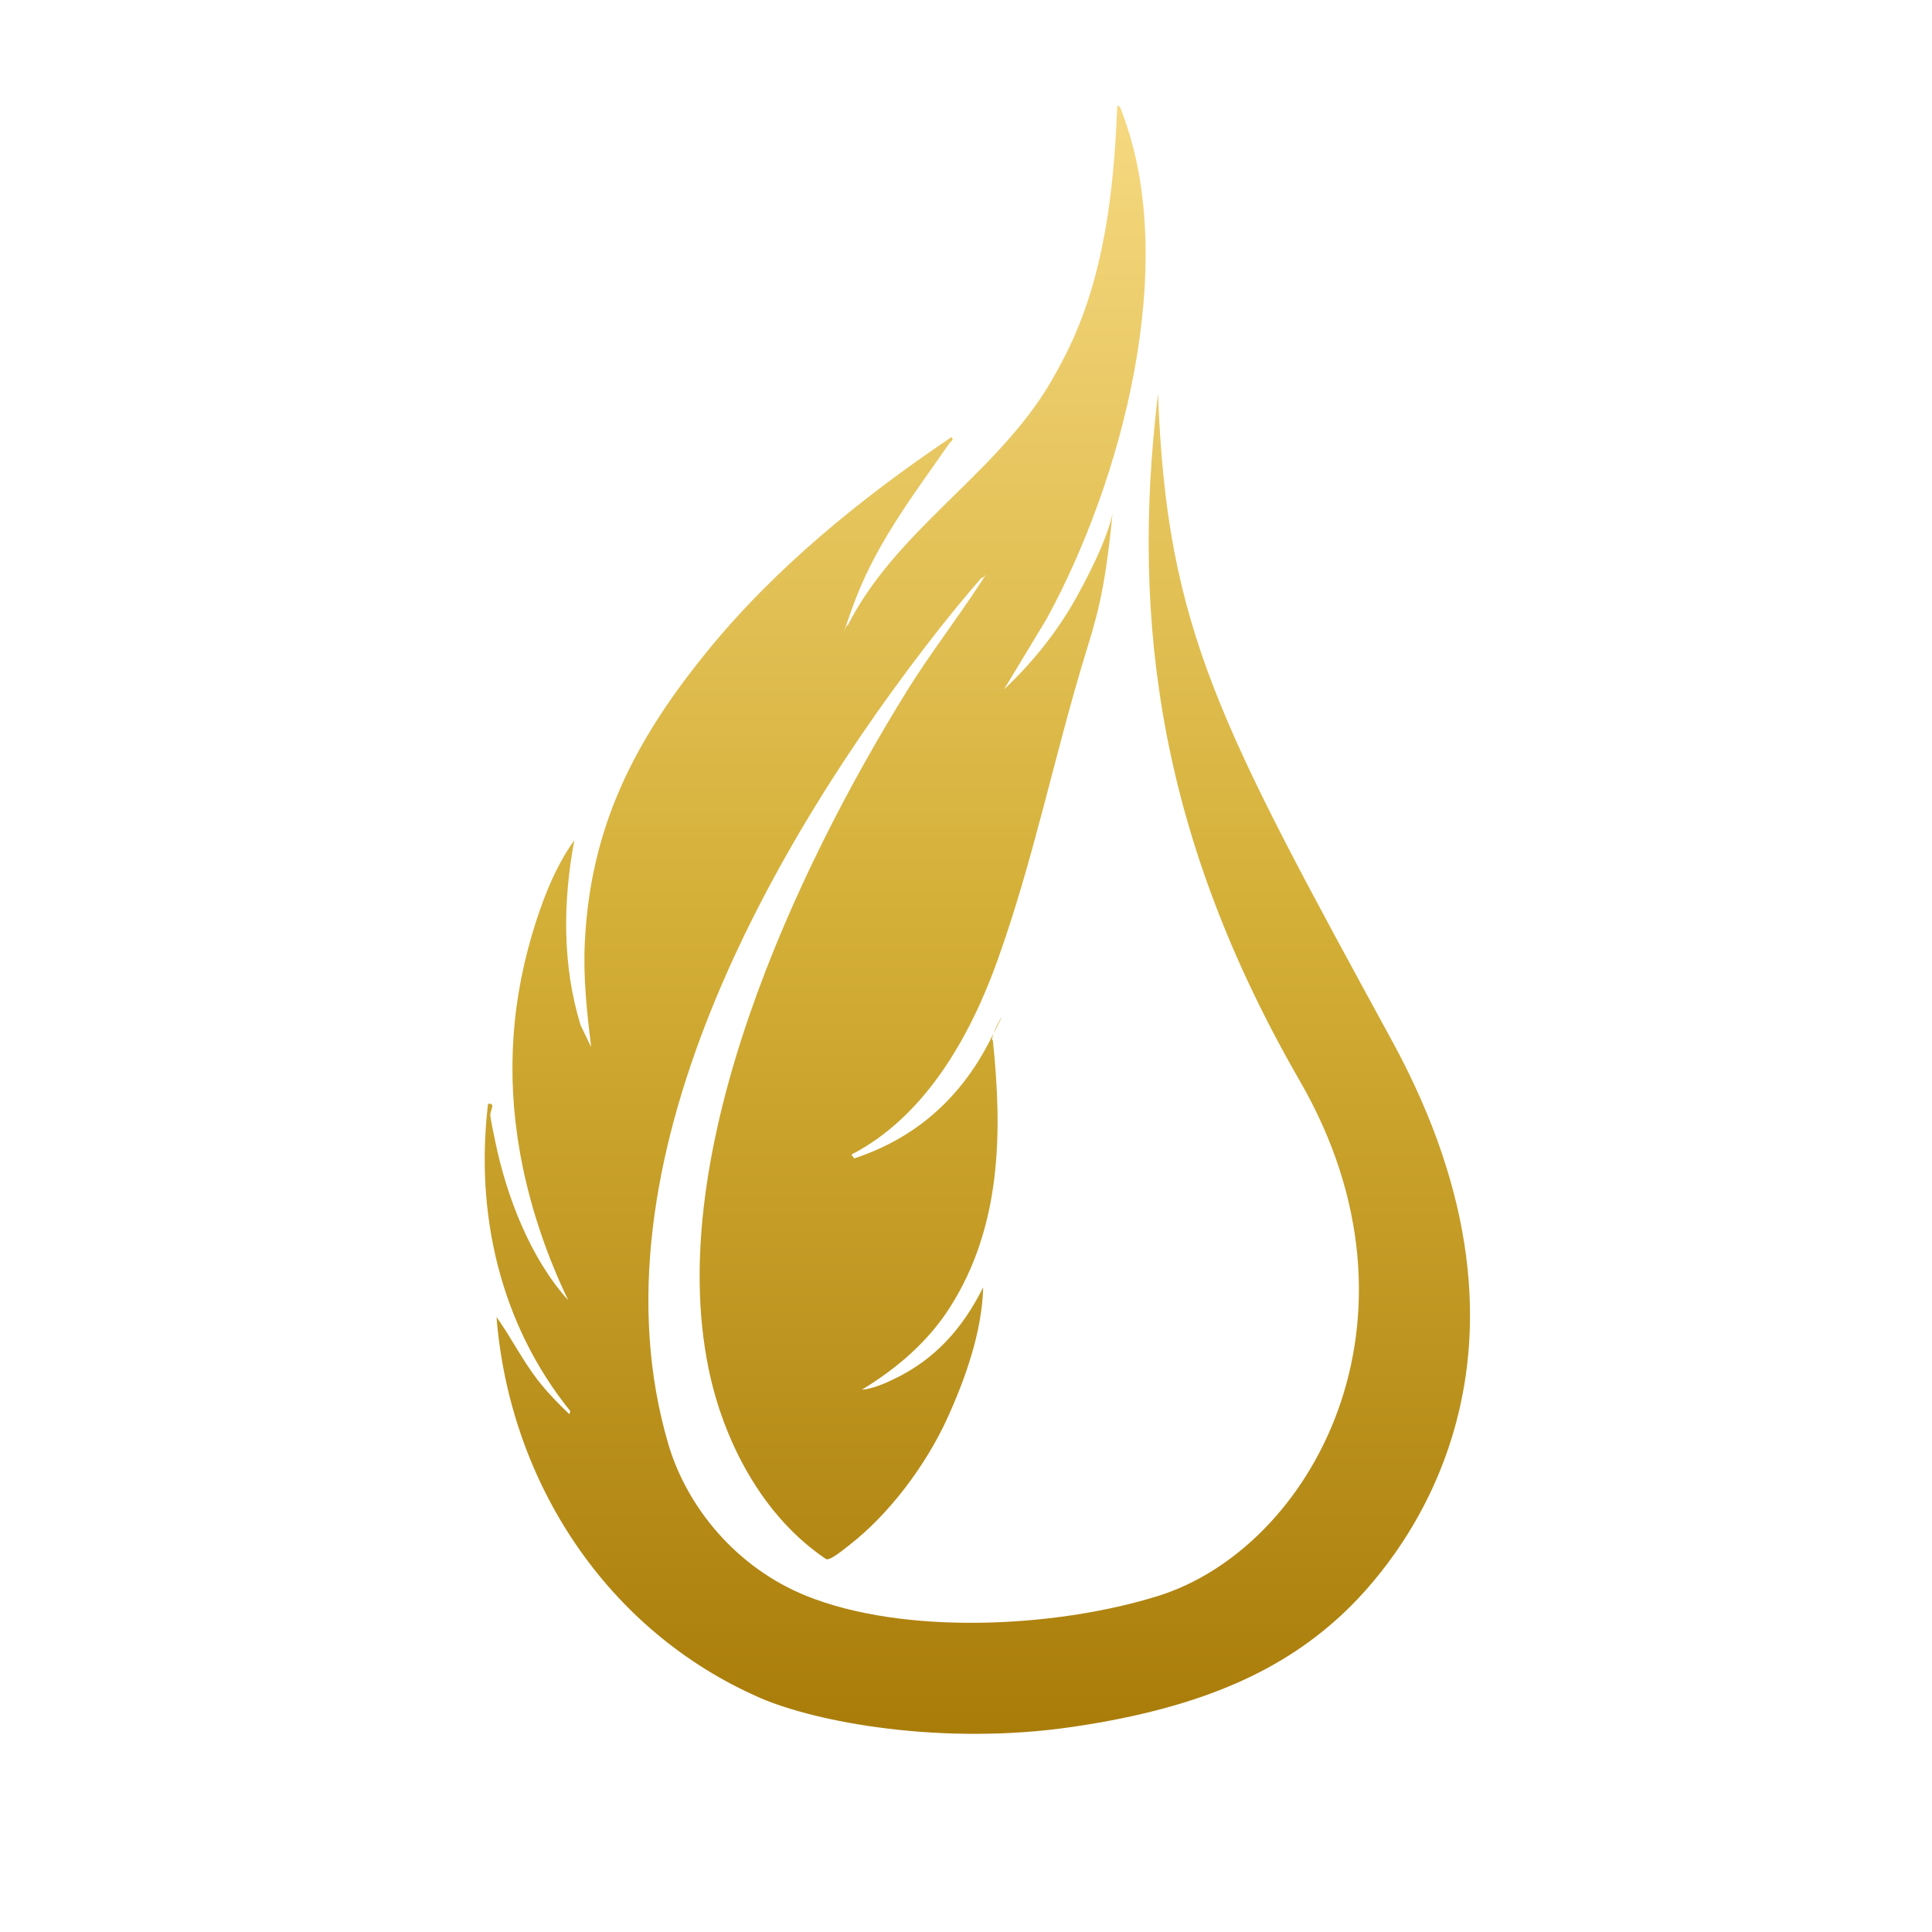
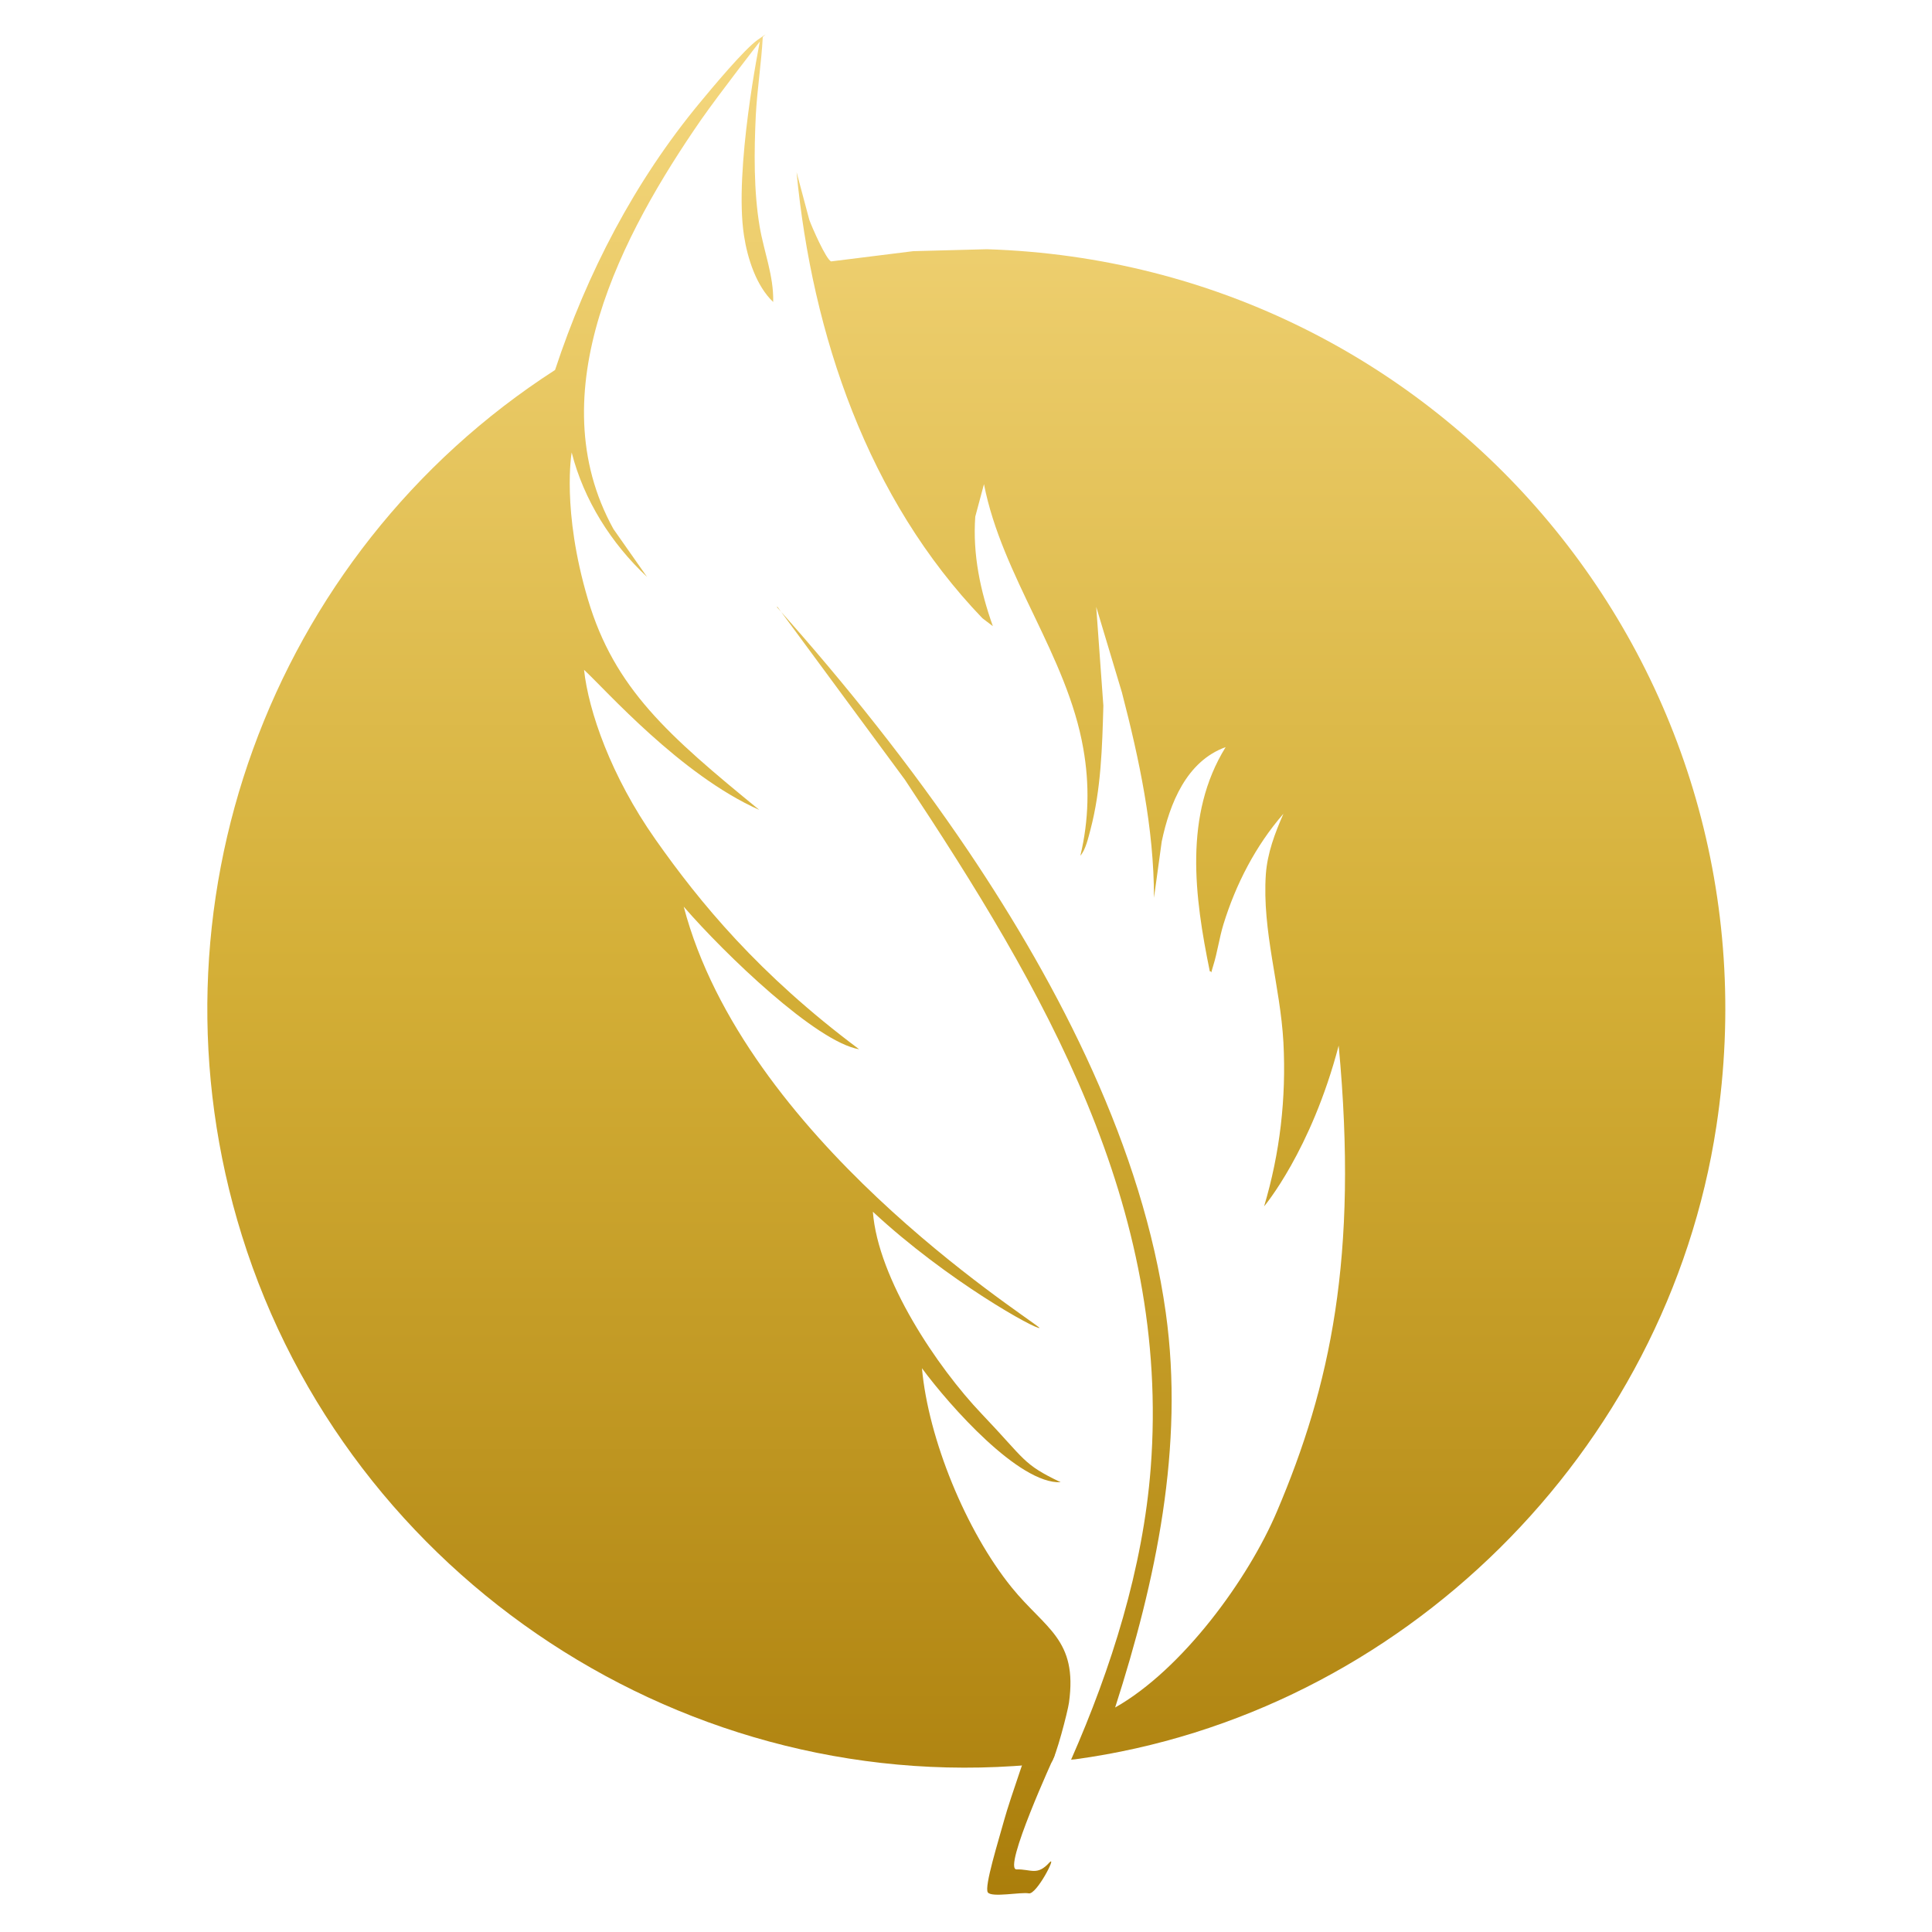
- <svg xmlns="http://www.w3.org/2000/svg" viewBox="0 0 1000 1000" role="img" aria-label="featherdrop">
+ <svg xmlns="http://www.w3.org/2000/svg" viewBox="0 0 1000 1000" role="img" aria-label="featherdrop logo">
  <defs>
-     <linearGradient id="fd-gold" x1="0" y1="0" x2="0" y2="1" gradientUnits="objectBoundingBox">
+     <linearGradient id="fd-gold" x1="500" y1="0" x2="500" y2="1000" gradientUnits="userSpaceOnUse">
      <stop offset="0" stop-color="#F6D981" />
      <stop offset="0.5" stop-color="#D4AF37" />
      <stop offset="1" stop-color="#A97C0A" />
    </linearGradient>
  </defs>
-   <path fill="url(#fd-gold)" d="M519.4,357.1c14.5-13.6,27.8-29.8,38.2-48.7s16.5-33.7,18.2-42.5c-3.9,41.2-8.5,54.6-14.6,74.6-15.7,51.8-26.5,105.3-44.8,156.3-14.1,39.5-37.4,81-75.7,100.8l1.4,2c31.3-10.3,54.3-30.5,69.5-59.5s-.6-2.1,2.3-1.6c5,47.7,4.4,96.3-22.1,138-11.3,17.9-27.7,31.9-45.7,42.8,5.4-.4,11.6-3.1,16.4-5.4,21.5-10.2,35.8-26.4,46.4-47.6-.6,23.1-9.3,47.6-18.9,68.5-11,23.8-29.6,48.7-50.1,64.7-2.5,1.9-10.1,8.4-12.3,7.5-33.1-22.2-53.3-61.4-60.9-98.9-22.9-112.1,44.8-257.2,103-350.9,11.6-18.7,25.2-36.2,37.2-54.6s2.7-2.4,1-3.4c-7.3,8.4-14.4,17-21.3,25.7-86.4,109.7-183.1,278.1-140.7,422.5,9.7,32.9,35.3,64,71.4,78.6,50.3,20.3,128,16.8,181.7.2,79.5-24.5,145.2-142.9,73.8-266.7s-88-235.6-73.4-355.7c4.4,122.4,32.4,172.2,121.2,335.1s7.6,264.5-23.8,294.7-73.4,50.2-141.4,60.2-133.2-2.5-161.8-14.9c-79.3-34.5-129.8-111.6-136.6-197.2,7.6,10.6,13.4,22.4,21.4,32.7,4.9,6.3,10.5,12,16.3,17.6l.5-1.6c-36.2-44.8-49.4-102-42.6-159,4.2-.8,1,3.5,1.2,5.9.3,3.5,1.9,10,2.6,13.8,5.9,28.5,18.2,60.3,37.7,81.9-10.5-21.9-18.5-44.9-23.5-68.8-8.4-40.5-7-80.3,4.6-119.9,4.9-16.7,11.9-35.5,22.1-49.4-6,31.6-6.3,64.7,3.2,95.7l5.5,11.4c-2.2-17.9-4.2-36-3.3-54.1,2.8-59.7,25.6-104.1,62.4-149.6,35.4-43.9,80.7-80.6,127.3-112,1.8,1.1-.5,2.4-1.1,3.3-19.4,27.9-39.1,53.3-50.5,86s-2.7,5.7-1.9,7.9c24.4-48,73.4-76,102-120.9,3.3-5.1,7.8-13.4,10.6-18.9,20-39.4,25.1-85.1,26.8-129,1.8.3,2,2.1,2.5,3.5,30,78.6-.2,191-39,262l-22.4,37.1Z" />
+   <g fill="url(#fd-gold)">
+     <path d="M402.1,314.2c35.5,39.8,69.2,82,99.1,126.3,47.3,70.3,90.3,153.9,102.2,238.9,9.7,69.4-5.1,138.7-26.2,204.4,34.7-19.6,68.9-66.4,83.8-101.6,27.4-64.5,42.2-131.3,31.9-241-14.3,54.5-38.6,83.2-38.6,83.2,8.2-27.5,11.5-56,10-84.8-1.6-29.2-11.1-57.7-9.1-87.1.8-11,4.7-21.3,9.1-31.3-14.3,16.4-24.7,36.5-31.1,57.4-2.1,6.9-3.1,14.4-5.2,21.1s0,2.8-1.8,3.1c-7.9-38.6-13.6-80.9,8.2-116.1-20.3,7.3-29,29.3-33.1,48.9l-4,29.1c0-36.1-7.6-71.6-16.6-106.3l-13.3-44.3,3.7,51.2c-.6,21.5-1.2,43.3-6.7,64.2-1.1,4.1-2.5,10.4-5.2,13.4,4.4-18.4,4.8-36.9,1.5-55.5-8.4-48.2-42-88.8-51.4-136.8l-4.5,16.8c-1.4,19.5,2.6,38.4,9.1,56.7l-5.4-4.1c-59.3-61.7-88.1-146.6-96.2-230.9l6.6,24.7c1.2,3.4,8.7,20.6,11.3,21.5l42.5-5.3,38.1-1c236.9,7.5,413.4,218.3,377.6,453.9-25.6,168.5-162.8,304.6-331.8,327.7l-2.2.2c20.8-47.3,37.2-99,41.2-150.9,10.4-135.8-55.4-248-127.2-356.3l-66-89.5Z" />
+     <path d="M545.9,908.6s-27.2,59.2-19.7,59c7.5-.2,10.6,3.5,17-3.6,4.1-4.2-6.7,16.8-10.7,16s-19.2,2.3-21.2-.5,5.6-27,8.5-37.6c2.9-10.6,14.4-43.2,14.4-43.2l11.7,10Z" />
+     <path d="M400.2,156.3c-8.7-8.2-13.3-22.5-15.1-34.3-5.3-33.9,8.2-100.5,8.2-100.5,0,0-20.8,26.7-30.5,40.6-40.8,59-84.3,141.1-45.3,211.7l17.4,24.8c-18.5-17.3-32.7-39.7-39-64.4,0,0-5.3,29.8,8.4,76s41.6,70.5,88.7,109c-40.9-18.2-79.7-62.4-90.7-72.5,2.3,21.3,13.9,55,36.9,87.7,23,32.7,53.5,69.9,105.5,108.7-22.3-3.8-69.5-49.2-90.8-73.8,31.3,119.2,174.6,209.9,184.2,218-1,1.5-47.7-24.2-86.3-60.1,2.6,34.8,33.4,80.6,56.3,104.6s21,25.9,40.9,35.4c-21.5,1-57.4-39.5-71.8-59,3.3,36.6,22.8,84.2,46.4,113.4,17.4,21.5,34.3,26.8,29.7,59.7-.6,4.4-6.9,28.8-9.2,31l-2,.3c-185.8,20.5-361.6-95.6-416.9-273.1-52.8-169.3,14.2-352.7,162.1-448,16.5-50.1,41.2-97.6,74.9-138.3,6.3-7.6,22.9-27.6,30-32.6s2.5-1.6,2.6-1.4c-.7,13.4-2.9,27-3.6,40.5-.9,18.6-1.1,39.3,2,57.6,2.2,13,7.3,25.4,7,38.8Z" />
+   </g>
</svg>
